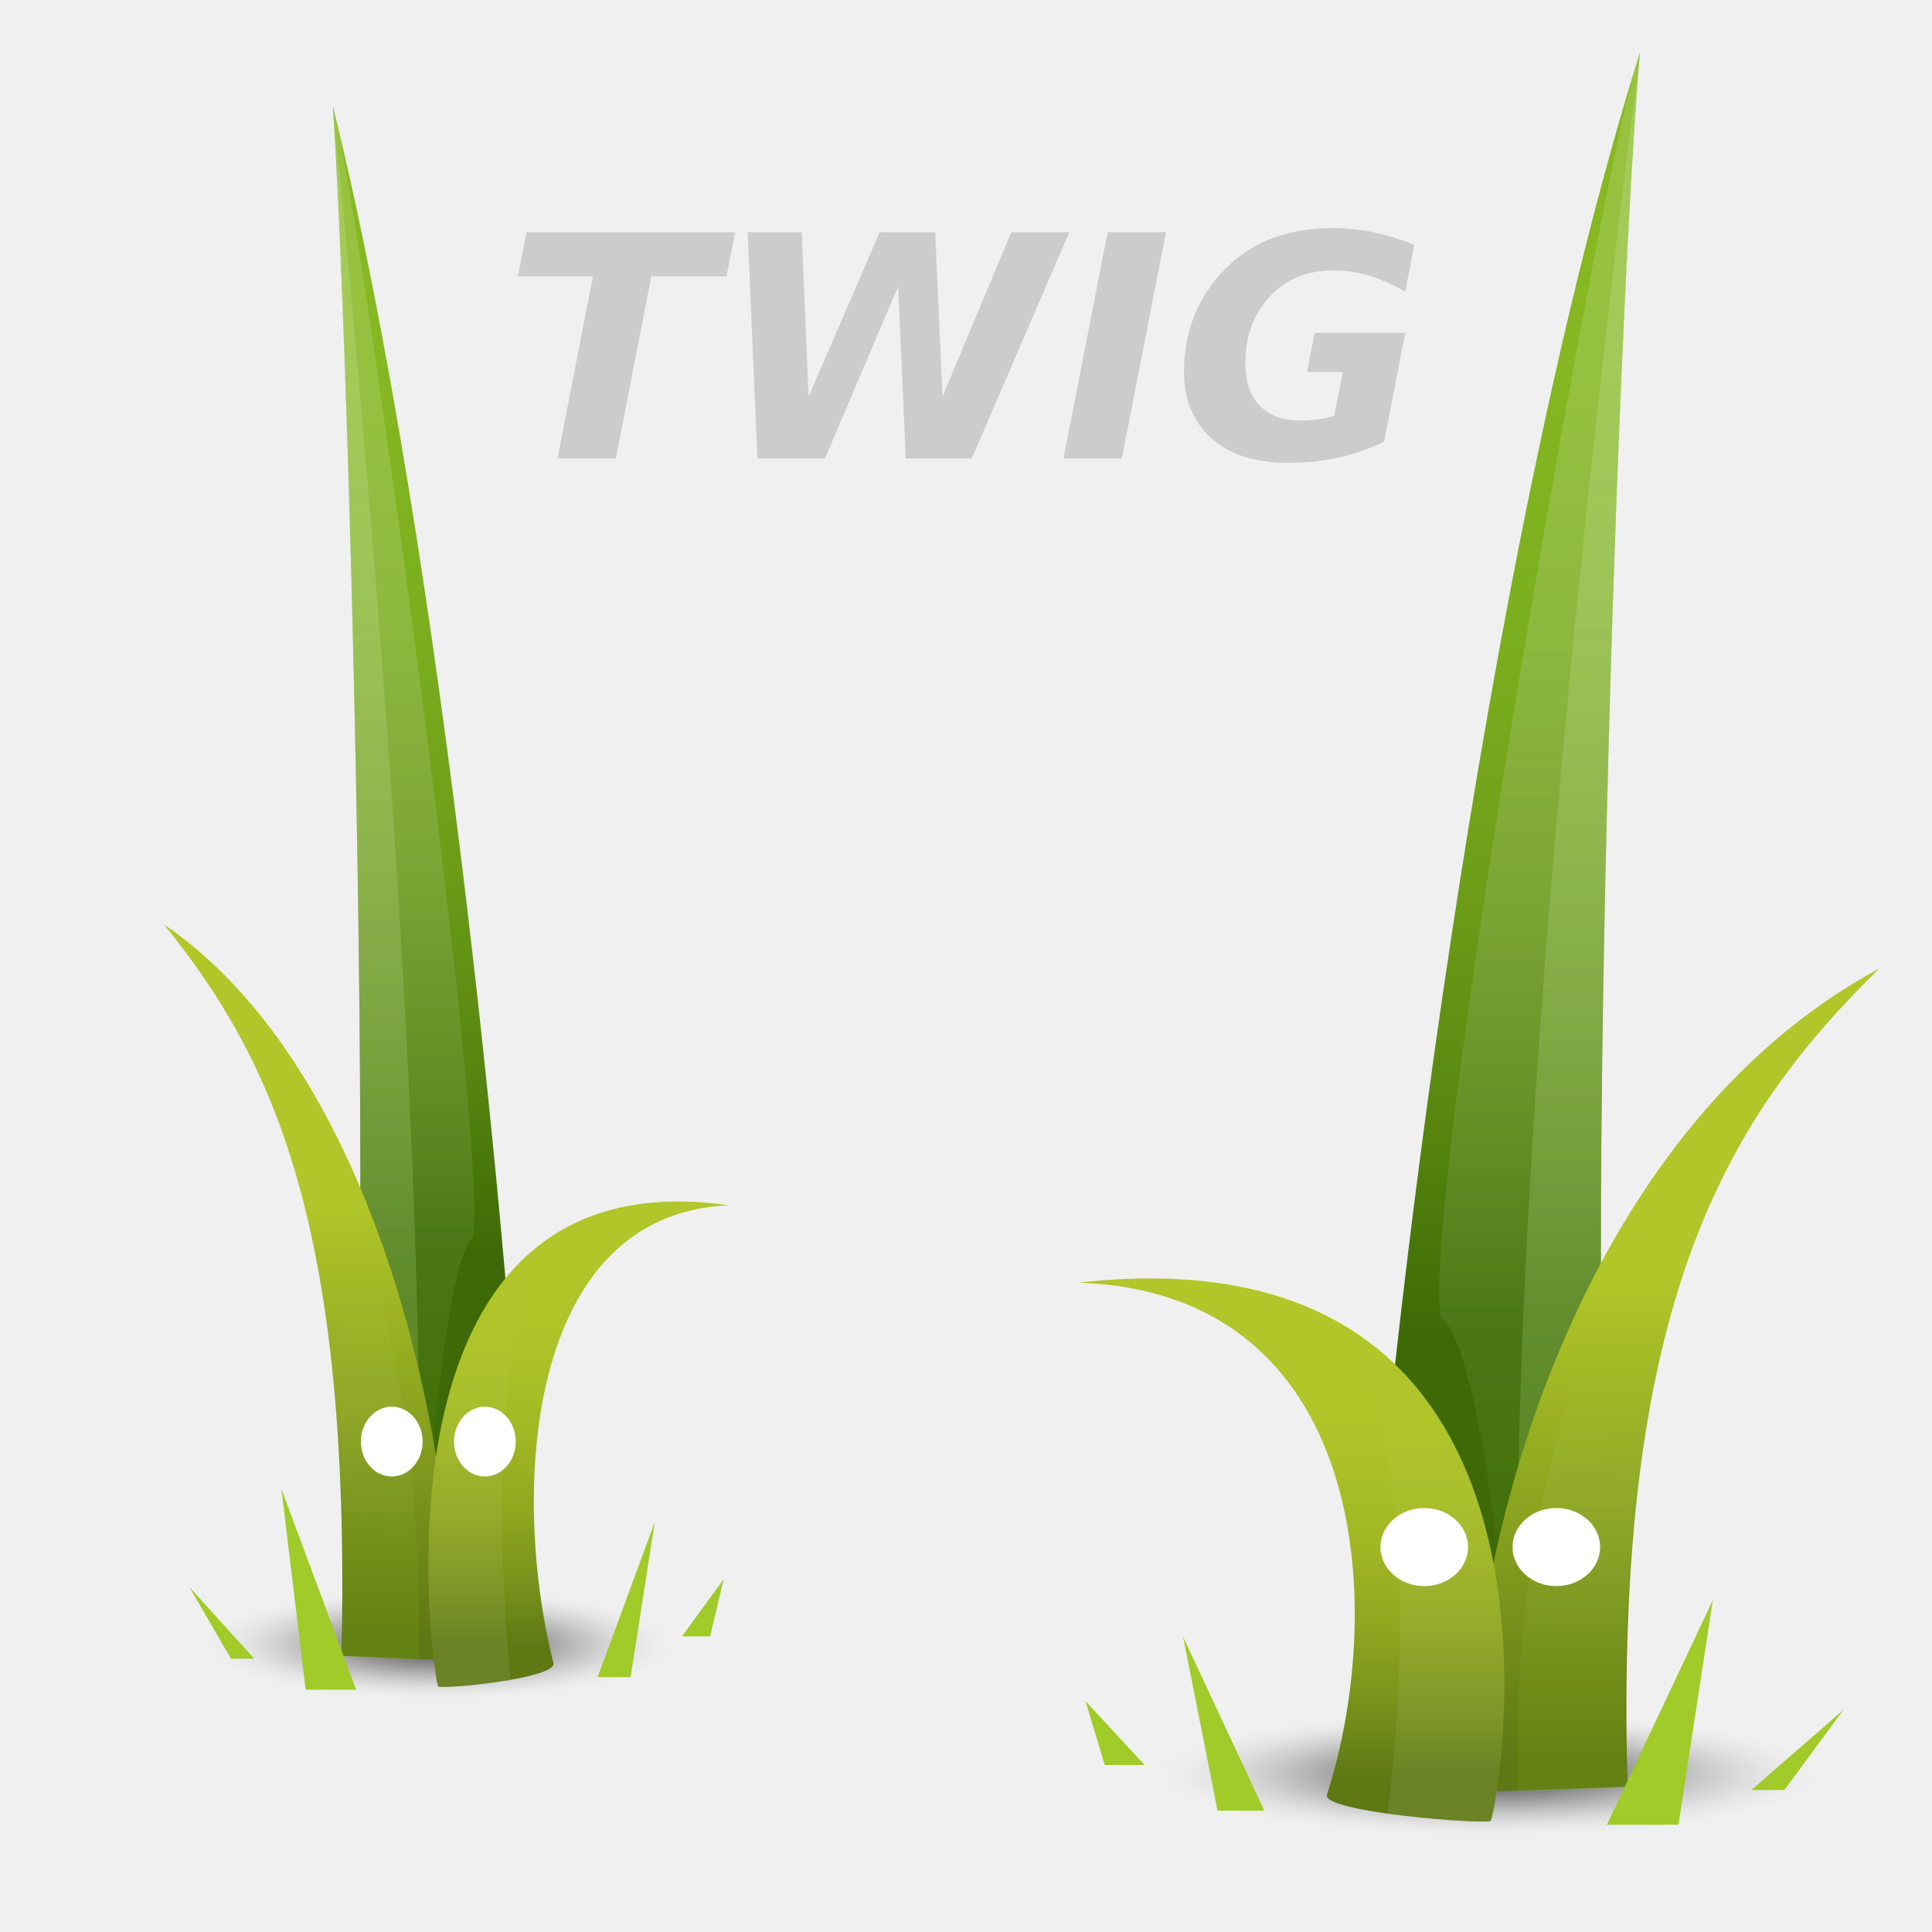
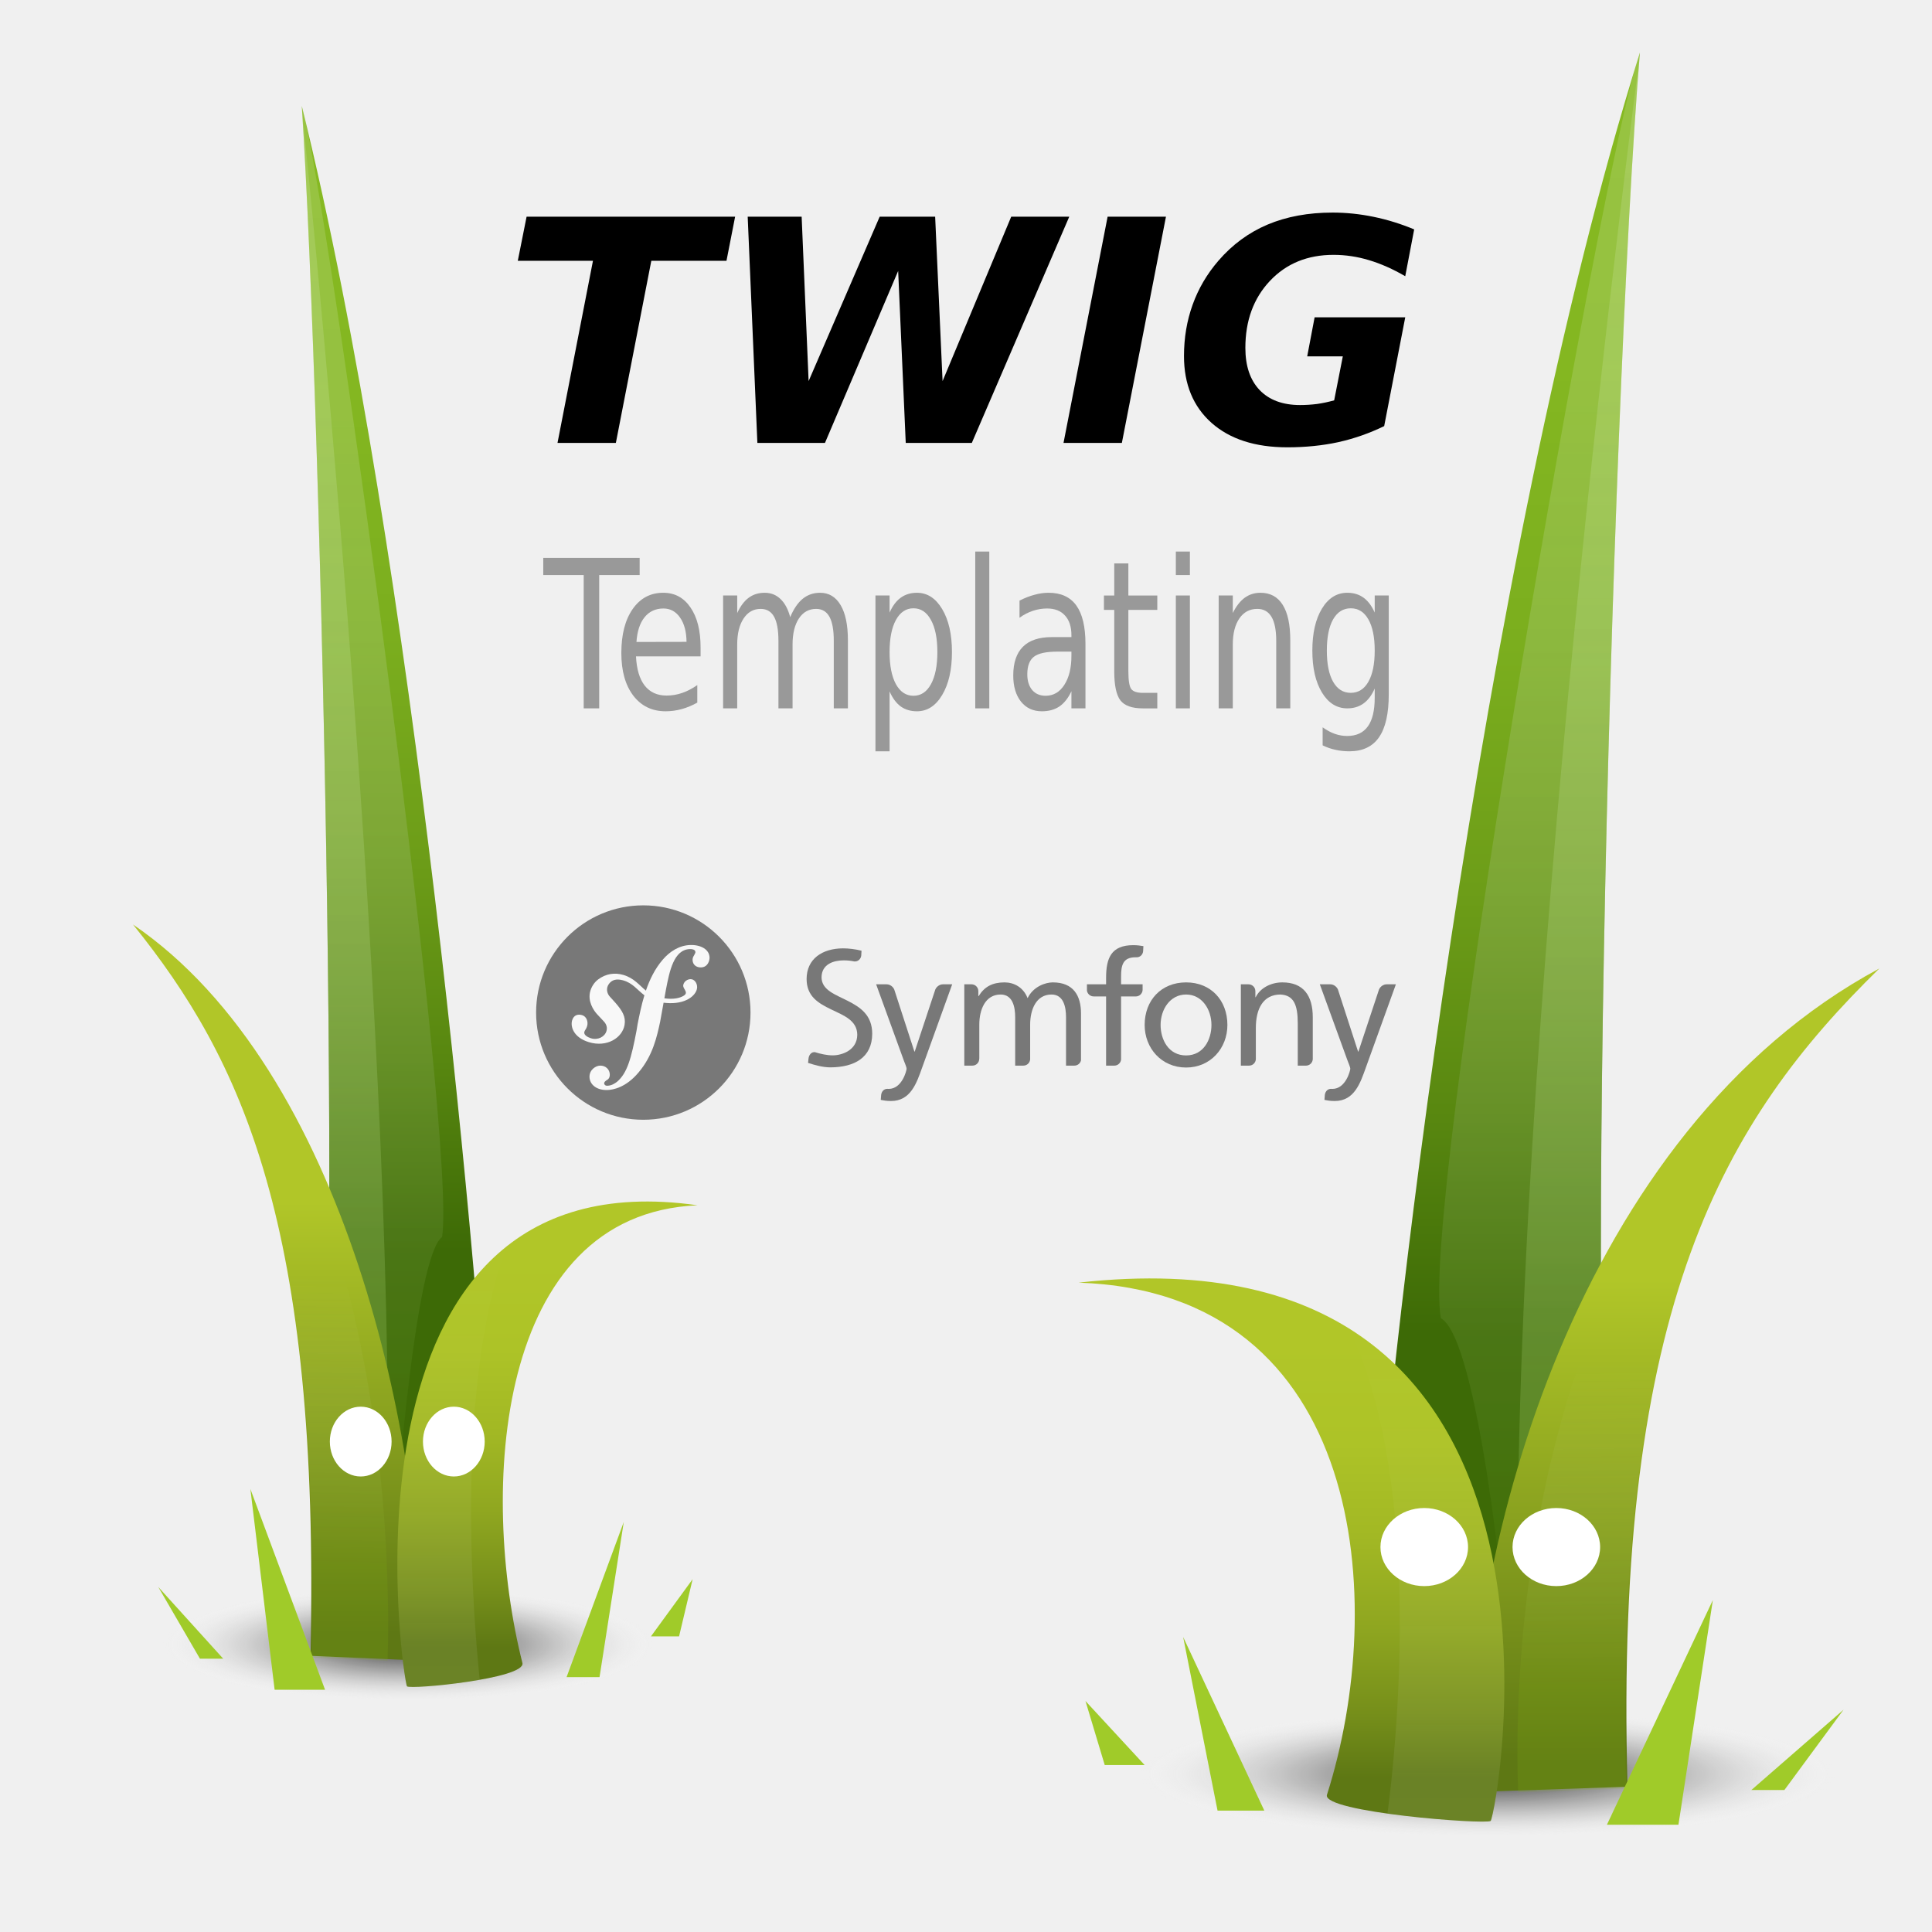
- <svg xmlns="http://www.w3.org/2000/svg" xmlns:xlink="http://www.w3.org/1999/xlink" width="249" height="249" viewBox="0 0 249 249" version="1.1" id="twig">
+ <svg xmlns="http://www.w3.org/2000/svg" xmlns:xlink="http://www.w3.org/1999/xlink" id="twig-logo" version="1.1" viewBox="0 0 249 249" height="249" width="249">
  <defs id="defs108">
-     <radialGradient xlink:href="#a" id="radialGradient3916" gradientUnits="userSpaceOnUse" gradientTransform="matrix(1,0,0,0.237,0,167.96)" cx="124.016" cy="220.12" r="32.624" />
-     <linearGradient xlink:href="#b" id="linearGradient3918" gradientUnits="userSpaceOnUse" x1="122.474" y1="169.425" x2="122.474" y2="14.673" />
-     <linearGradient xlink:href="#c" id="linearGradient3920" gradientUnits="userSpaceOnUse" x1="115.779" y1="204.597" x2="115.779" y2="22.097" />
-     <linearGradient xlink:href="#d" id="linearGradient3922" gradientUnits="userSpaceOnUse" x1="119.343" y1="195.483" x2="119.343" y2="32.756" />
-     <linearGradient xlink:href="#e" id="linearGradient3924" gradientUnits="userSpaceOnUse" x1="107.103" y1="218.778" x2="107.103" y2="163.132" />
-     <linearGradient xlink:href="#f" id="linearGradient3926" gradientUnits="userSpaceOnUse" x1="105.216" y1="209.459" x2="106.073" y2="164.638" />
-     <linearGradient xlink:href="#g" id="linearGradient3928" gradientUnits="userSpaceOnUse" x1="141.883" y1="220.544" x2="141.883" y2="170.463" />
-     <linearGradient xlink:href="#h" id="linearGradient3930" gradientUnits="userSpaceOnUse" x1="129.596" y1="224.365" x2="129.596" y2="167.578" />
-     <radialGradient xlink:href="#a" id="radialGradient3932" gradientUnits="userSpaceOnUse" gradientTransform="matrix(1,0,0,0.237,0,167.96)" cx="124.016" cy="220.12" r="32.624" />
-     <linearGradient xlink:href="#b" id="linearGradient3934" gradientUnits="userSpaceOnUse" x1="122.474" y1="169.425" x2="122.474" y2="14.673" />
-     <linearGradient xlink:href="#c" id="linearGradient3936" gradientUnits="userSpaceOnUse" x1="115.779" y1="204.597" x2="115.779" y2="22.097" />
-     <linearGradient xlink:href="#d" id="linearGradient3938" gradientUnits="userSpaceOnUse" x1="119.343" y1="195.483" x2="119.343" y2="32.756" />
-     <linearGradient xlink:href="#e" id="linearGradient3940" gradientUnits="userSpaceOnUse" x1="107.103" y1="218.778" x2="107.103" y2="163.132" />
-     <linearGradient xlink:href="#f" id="linearGradient3942" gradientUnits="userSpaceOnUse" x1="105.216" y1="209.459" x2="106.073" y2="164.638" />
-     <linearGradient xlink:href="#g" id="linearGradient3944" gradientUnits="userSpaceOnUse" x1="141.883" y1="220.544" x2="141.883" y2="170.463" />
-     <linearGradient xlink:href="#h" id="linearGradient3946" gradientUnits="userSpaceOnUse" x1="129.596" y1="224.365" x2="129.596" y2="167.578" />
+     <radialGradient r="32.624" cy="220.12" cx="124.016" gradientTransform="matrix(1,0,0,0.237,0,167.96)" gradientUnits="userSpaceOnUse" id="radialGradient3916" xlink:href="#a" />
+     <linearGradient y2="14.673" x2="122.474" y1="169.425" x1="122.474" gradientUnits="userSpaceOnUse" id="linearGradient3918" xlink:href="#b" />
+     <linearGradient y2="22.097" x2="115.779" y1="204.597" x1="115.779" gradientUnits="userSpaceOnUse" id="linearGradient3920" xlink:href="#c" />
+     <linearGradient y2="32.756" x2="119.343" y1="195.483" x1="119.343" gradientUnits="userSpaceOnUse" id="linearGradient3922" xlink:href="#d" />
+     <linearGradient y2="163.132" x2="107.103" y1="218.778" x1="107.103" gradientUnits="userSpaceOnUse" id="linearGradient3924" xlink:href="#e" />
+     <linearGradient y2="164.638" x2="106.073" y1="209.459" x1="105.216" gradientUnits="userSpaceOnUse" id="linearGradient3926" xlink:href="#f" />
+     <linearGradient y2="170.463" x2="141.883" y1="220.544" x1="141.883" gradientUnits="userSpaceOnUse" id="linearGradient3928" xlink:href="#g" />
+     <linearGradient y2="167.578" x2="129.596" y1="224.365" x1="129.596" gradientUnits="userSpaceOnUse" id="linearGradient3930" xlink:href="#h" />
+     <radialGradient r="32.624" cy="220.12" cx="124.016" gradientTransform="matrix(1,0,0,0.237,0,167.96)" gradientUnits="userSpaceOnUse" id="radialGradient3932" xlink:href="#a" />
+     <linearGradient y2="14.673" x2="122.474" y1="169.425" x1="122.474" gradientUnits="userSpaceOnUse" id="linearGradient3934" xlink:href="#b" />
+     <linearGradient y2="22.097" x2="115.779" y1="204.597" x1="115.779" gradientUnits="userSpaceOnUse" id="linearGradient3936" xlink:href="#c" />
+     <linearGradient y2="32.756" x2="119.343" y1="195.483" x1="119.343" gradientUnits="userSpaceOnUse" id="linearGradient3938" xlink:href="#d" />
+     <linearGradient y2="163.132" x2="107.103" y1="218.778" x1="107.103" gradientUnits="userSpaceOnUse" id="linearGradient3940" xlink:href="#e" />
+     <linearGradient y2="164.638" x2="106.073" y1="209.459" x1="105.216" gradientUnits="userSpaceOnUse" id="linearGradient3942" xlink:href="#f" />
+     <linearGradient y2="170.463" x2="141.883" y1="220.544" x1="141.883" gradientUnits="userSpaceOnUse" id="linearGradient3944" xlink:href="#g" />
+     <linearGradient y2="167.578" x2="129.596" y1="224.365" x1="129.596" gradientUnits="userSpaceOnUse" id="linearGradient3946" xlink:href="#h" />
  </defs>
-   <radialGradient id="a" cx="124.016" cy="220.12" r="32.624" gradientTransform="matrix(1 0 0 .237 0 167.96)" gradientUnits="userSpaceOnUse">
-     <stop offset="0" stop-color="#323232" stop-opacity=".92" id="stop2" />
-     <stop offset=".13" stop-color="#363636" stop-opacity=".797" id="stop4" />
-     <stop offset=".267" stop-color="#434343" stop-opacity=".669" id="stop6" />
-     <stop offset=".406" stop-color="#585858" stop-opacity=".537" id="stop8" />
-     <stop offset=".546" stop-color="#757575" stop-opacity=".405" id="stop10" />
-     <stop offset=".689" stop-color="#9B9B9B" stop-opacity=".27" id="stop12" />
-     <stop offset=".832" stop-color="#C9C9C9" stop-opacity=".135" id="stop14" />
-     <stop offset=".976" stop-color="#FFF" stop-opacity="0" id="stop16" />
+   <radialGradient gradientUnits="userSpaceOnUse" gradientTransform="matrix(1 0 0 .237 0 167.96)" r="32.624" cy="220.12" cx="124.016" id="a">
+     <stop id="stop2" stop-opacity=".92" stop-color="#323232" offset="0" />
+     <stop id="stop4" stop-opacity=".797" stop-color="#363636" offset=".13" />
+     <stop id="stop6" stop-opacity=".669" stop-color="#434343" offset=".267" />
+     <stop id="stop8" stop-opacity=".537" stop-color="#585858" offset=".406" />
+     <stop id="stop10" stop-opacity=".405" stop-color="#757575" offset=".546" />
+     <stop id="stop12" stop-opacity=".27" stop-color="#9B9B9B" offset=".689" />
+     <stop id="stop14" stop-opacity=".135" stop-color="#C9C9C9" offset=".832" />
+     <stop id="stop16" stop-opacity="0" stop-color="#FFF" offset=".976" />
  </radialGradient>
-   <linearGradient id="b" gradientUnits="userSpaceOnUse" x1="122.474" y1="169.425" x2="122.474" y2="14.673">
-     <stop offset="0" stop-color="#3D6A06" id="stop21" />
-     <stop offset=".16" stop-color="#588710" id="stop23" />
-     <stop offset=".33" stop-color="#6D9D18" id="stop25" />
-     <stop offset=".513" stop-color="#7BAE1E" id="stop27" />
-     <stop offset=".721" stop-color="#84B721" id="stop29" />
-     <stop offset="1" stop-color="#87BA22" id="stop31" />
+   <linearGradient y2="14.673" x2="122.474" y1="169.425" x1="122.474" gradientUnits="userSpaceOnUse" id="b">
+     <stop id="stop21" stop-color="#3D6A06" offset="0" />
+     <stop id="stop23" stop-color="#588710" offset=".16" />
+     <stop id="stop25" stop-color="#6D9D18" offset=".33" />
+     <stop id="stop27" stop-color="#7BAE1E" offset=".513" />
+     <stop id="stop29" stop-color="#84B721" offset=".721" />
+     <stop id="stop31" stop-color="#87BA22" offset="1" />
  </linearGradient>
-   <linearGradient id="c" gradientUnits="userSpaceOnUse" x1="115.779" y1="204.597" x2="115.779" y2="22.097">
-     <stop offset="0" stop-color="#BBE882" id="stop36" />
-     <stop offset=".145" stop-color="#BEE988" stop-opacity=".918" id="stop38" />
-     <stop offset=".344" stop-color="#C8EC9A" stop-opacity=".804" id="stop40" />
-     <stop offset=".576" stop-color="#D8F2B7" stop-opacity=".672" id="stop42" />
-     <stop offset=".83" stop-color="#EEF9E0" stop-opacity=".527" id="stop44" />
-     <stop offset="1" stop-color="#FFF" stop-opacity=".43" id="stop46" />
+   <linearGradient y2="22.097" x2="115.779" y1="204.597" x1="115.779" gradientUnits="userSpaceOnUse" id="c">
+     <stop id="stop36" stop-color="#BBE882" offset="0" />
+     <stop id="stop38" stop-opacity=".918" stop-color="#BEE988" offset=".145" />
+     <stop id="stop40" stop-opacity=".804" stop-color="#C8EC9A" offset=".344" />
+     <stop id="stop42" stop-opacity=".672" stop-color="#D8F2B7" offset=".576" />
+     <stop id="stop44" stop-opacity=".527" stop-color="#EEF9E0" offset=".83" />
+     <stop id="stop46" stop-opacity=".43" stop-color="#FFF" offset="1" />
  </linearGradient>
-   <linearGradient id="d" gradientUnits="userSpaceOnUse" x1="119.343" y1="195.483" x2="119.343" y2="32.756">
-     <stop offset="0" stop-color="#48790B" id="stop51" />
-     <stop offset=".822" stop-color="#FFF" stop-opacity=".43" id="stop53" />
+   <linearGradient y2="32.756" x2="119.343" y1="195.483" x1="119.343" gradientUnits="userSpaceOnUse" id="d">
+     <stop id="stop51" stop-color="#48790B" offset="0" />
+     <stop id="stop53" stop-opacity=".43" stop-color="#FFF" offset=".822" />
  </linearGradient>
-   <g id="g3850" transform="translate(-67.32987,-8.189158)">
-     <ellipse id="ellipse19" ry="7.039" rx="34.084" cy="220.12" cx="124.016" style="fill:url(#radialGradient3932)" />
-     <path id="path34" d="m 111.974,204.341 h 22.75 c -1.389,-29.562 -9.992,-123.875 -24.5,-182.5 2.625,40.25 5.5,174 1.75,182.5 z" style="fill:url(#linearGradient3934)" />
-     <path id="path49" d="m 111.974,204.597 h 9.284 c 1.14,-66.734 -11.034,-182.5 -11.034,-182.5 2.625,40.25 5.5,174 1.75,182.5 z" style="opacity:0.28;fill:url(#linearGradient3936)" />
-     <path id="path56" d="m 112.814,199.318 9.66,2.809 c 0,0 2.368,-32.052 5.832,-34.501 1.868,-12.285 -13.484,-124.622 -17.574,-143.701 -0.169,-0.698 -0.337,-1.396 -0.508,-2.084 2.394,36.708 4.995,151.167 2.59,177.477 z" style="opacity:0.33;fill:url(#linearGradient3938)" />
+   <g transform="translate(-71.32987,-8.189158)" id="g3850">
+     <ellipse style="fill:url(#radialGradient3932)" cx="124.016" cy="220.12" rx="34.084" ry="7.039" id="ellipse19" />
+     <path style="fill:url(#linearGradient3934)" d="m 111.974,204.341 h 22.75 c -1.389,-29.562 -9.992,-123.875 -24.5,-182.5 2.625,40.25 5.5,174 1.75,182.5 z" id="path34" />
+     <path style="opacity:0.28;fill:url(#linearGradient3936)" d="m 111.974,204.597 h 9.284 c 1.14,-66.734 -11.034,-182.5 -11.034,-182.5 2.625,40.25 5.5,174 1.75,182.5 z" id="path49" />
+     <path style="opacity:0.33;fill:url(#linearGradient3938)" d="m 112.814,199.318 9.66,2.809 c 0,0 2.368,-32.052 5.832,-34.501 1.868,-12.285 -13.484,-124.622 -17.574,-143.701 -0.169,-0.698 -0.337,-1.396 -0.508,-2.084 2.394,36.708 4.995,151.167 2.59,177.477 z" id="path56" />
    <g id="g74">
-       <linearGradient y2="163.132" x2="107.103" y1="218.778" x1="107.103" gradientUnits="userSpaceOnUse" id="e">
-         <stop id="stop58" stop-color="#5E7814" offset="0" />
-         <stop id="stop60" stop-color="#8AA21F" offset=".509" />
-         <stop id="stop62" stop-color="#B1C628" offset="1" />
+       <linearGradient id="e" gradientUnits="userSpaceOnUse" x1="107.103" y1="218.778" x2="107.103" y2="163.132">
+         <stop offset="0" stop-color="#5E7814" id="stop58" />
+         <stop offset=".509" stop-color="#8AA21F" id="stop60" />
+         <stop offset="1" stop-color="#B1C628" id="stop62" />
      </linearGradient>
-       <path id="path65" d="m 111.349,221.591 14.375,0.625 c 0.344,-27.891 -9.75,-76.125 -37.25,-94.875 14,17.375 24.125,38.625 22.875,94.25 z" style="fill:url(#linearGradient3940)" />
-       <linearGradient y2="164.638" x2="106.073" y1="209.459" x1="105.216" gradientUnits="userSpaceOnUse" id="f">
-         <stop id="stop67" stop-color="#82AF10" offset="0" />
-         <stop id="stop69" stop-opacity="0" stop-color="#FFF" offset=".822" />
+       <path style="fill:url(#linearGradient3940)" d="m 111.349,221.591 14.375,0.625 c 0.344,-27.891 -9.75,-76.125 -37.25,-94.875 14,17.375 24.125,38.625 22.875,94.25 z" id="path65" />
+       <linearGradient id="f" gradientUnits="userSpaceOnUse" x1="105.216" y1="209.459" x2="106.073" y2="164.638">
+         <stop offset="0" stop-color="#82AF10" id="stop67" />
+         <stop offset=".822" stop-color="#FFF" stop-opacity="0" id="stop69" />
      </linearGradient>
-       <path id="path72" d="m 90.414,129.87 c 13.041,16.991 22.242,38.75 21.047,91.919 l 9.825,0.427 c 0.345,-10.73 0.594,-67.31 -30.872,-92.346 z" style="opacity:0.17;fill:url(#linearGradient3942)" />
+       <path style="opacity:0.17;fill:url(#linearGradient3942)" d="m 90.414,129.87 c 13.041,16.991 22.242,38.75 21.047,91.919 l 9.825,0.427 c 0.345,-10.73 0.594,-67.31 -30.872,-92.346 z" id="path72" />
    </g>
    <g id="g98">
-       <linearGradient y2="170.463" x2="141.883" y1="220.544" x1="141.883" gradientUnits="userSpaceOnUse" id="g">
-         <stop id="stop76" stop-color="#5E7814" offset="0" />
-         <stop id="stop78" stop-color="#758E1A" offset=".142" />
-         <stop id="stop80" stop-color="#8FA620" offset=".345" />
-         <stop id="stop82" stop-color="#A2B824" offset=".553" />
-         <stop id="stop84" stop-color="#ADC327" offset=".768" />
-         <stop id="stop86" stop-color="#B1C628" offset="1" />
+       <linearGradient id="g" gradientUnits="userSpaceOnUse" x1="141.883" y1="220.544" x2="141.883" y2="170.463">
+         <stop offset="0" stop-color="#5E7814" id="stop76" />
+         <stop offset=".142" stop-color="#758E1A" id="stop78" />
+         <stop offset=".345" stop-color="#8FA620" id="stop80" />
+         <stop offset=".553" stop-color="#A2B824" id="stop82" />
+         <stop offset=".768" stop-color="#ADC327" id="stop84" />
+         <stop offset="1" stop-color="#B1C628" id="stop86" />
      </linearGradient>
-       <path id="path89" d="m 138.662,222.528 c 0.446,2.001 -14.375,3.438 -14.875,3 -0.5,-0.438 -10.75,-68.875 37.438,-62 -26.126,1.125 -28.125,36.938 -22.563,59 z" style="fill:url(#linearGradient3944)" />
-       <linearGradient y2="167.578" x2="129.596" y1="224.365" x1="129.596" gradientUnits="userSpaceOnUse" id="h">
-         <stop id="stop91" stop-color="#FFF" offset="0" />
-         <stop id="stop93" stop-opacity="0" stop-color="#FFF" offset="1" />
+       <path style="fill:url(#linearGradient3944)" d="m 138.662,222.528 c 0.446,2.001 -14.375,3.438 -14.875,3 -0.5,-0.438 -10.75,-68.875 37.438,-62 -26.126,1.125 -28.125,36.938 -22.563,59 z" id="path89" />
+       <linearGradient id="h" gradientUnits="userSpaceOnUse" x1="129.596" y1="224.365" x2="129.596" y2="167.578">
+         <stop offset="0" stop-color="#FFF" id="stop91" />
+         <stop offset="1" stop-color="#FFF" stop-opacity="0" id="stop93" />
      </linearGradient>
-       <path id="path96" d="m 123.784,225.528 c 0.286,0.25 5.257,-0.113 9.377,-0.845 -0.612,-5.772 -3.524,-37.259 3.489,-55.863 -19.457,15.409 -13.253,56.37 -12.866,56.708 z" style="opacity:0.08;fill:url(#linearGradient3946)" />
+       <path style="opacity:0.08;fill:url(#linearGradient3946)" d="m 123.784,225.528 c 0.286,0.25 5.257,-0.113 9.377,-0.845 -0.612,-5.772 -3.524,-37.259 3.489,-55.863 -19.457,15.409 -13.253,56.37 -12.866,56.708 z" id="path96" />
    </g>
-     <g id="g102" style="fill:#a0cb29">
-       <path id="path100" d="m 91.724,212.716 5.375,9.25 h 3 m 6.625,4 h 6.5 l -9.625,-25.875 m 40.75,24.25 h 4.25 l 3.125,-20 m 3.5,14.75 h 3.625 l 1.75,-7.375" />
+     <g style="fill:#a0cb29" id="g102">
+       <path d="m 91.724,212.716 5.375,9.25 h 3 m 6.625,4 h 6.5 l -9.625,-25.875 m 40.75,24.25 h 4.25 l 3.125,-20 m 3.5,14.75 h 3.625 l 1.75,-7.375" id="path100" />
    </g>
-     <ellipse ry="4.498" rx="3.979" cy="193.983" cx="117.82" id="path3815" style="fill:#ffffff" />
-     <ellipse style="fill:#ffffff" id="ellipse3817" cx="129.82" cy="193.983" rx="3.979" ry="4.498" />
+     <ellipse style="fill:#ffffff" id="path3815" cx="117.82" cy="193.983" rx="3.979" ry="4.498" />
+     <ellipse ry="4.498" rx="3.979" cy="193.983" cx="129.82" id="ellipse3817" style="fill:#ffffff" />
  </g>
-   <g id="g3914" transform="matrix(-1.418549,0,0,1.118953,367.7154,-17.66957)">
-     <ellipse cx="124.016" cy="220.12" rx="34.084" ry="7.039" id="ellipse3852" style="fill:url(#radialGradient3916)" />
-     <path d="m 111.974,204.341 h 22.75 c -1.389,-29.562 -9.992,-123.875 -24.5,-182.5 2.625,40.25 5.5,174 1.75,182.5 z" id="path3854" style="fill:url(#linearGradient3918)" />
-     <path d="m 111.974,204.597 h 9.284 c 1.14,-66.734 -11.034,-182.5 -11.034,-182.5 2.625,40.25 5.5,174 1.75,182.5 z" id="path3856" style="opacity:0.28;fill:url(#linearGradient3920)" />
-     <path d="m 112.814,199.318 9.66,2.809 c 0,0 2.368,-32.052 5.832,-34.501 1.868,-12.285 -13.484,-124.622 -17.574,-143.701 -0.169,-0.698 -0.337,-1.396 -0.508,-2.084 2.394,36.708 4.995,151.167 2.59,177.477 z" id="path3858" style="opacity:0.33;fill:url(#linearGradient3922)" />
+   <g transform="matrix(-1.418549,0,0,1.118953,367.7154,-17.66957)" id="g3914">
+     <ellipse style="fill:url(#radialGradient3916)" id="ellipse3852" ry="7.039" rx="34.084" cy="220.12" cx="124.016" />
+     <path style="fill:url(#linearGradient3918)" id="path3854" d="m 111.974,204.341 h 22.75 c -1.389,-29.562 -9.992,-123.875 -24.5,-182.5 2.625,40.25 5.5,174 1.75,182.5 z" />
+     <path style="opacity:0.28;fill:url(#linearGradient3920)" id="path3856" d="m 111.974,204.597 h 9.284 c 1.14,-66.734 -11.034,-182.5 -11.034,-182.5 2.625,40.25 5.5,174 1.75,182.5 z" />
+     <path style="opacity:0.33;fill:url(#linearGradient3922)" id="path3858" d="m 112.814,199.318 9.66,2.809 c 0,0 2.368,-32.052 5.832,-34.501 1.868,-12.285 -13.484,-124.622 -17.574,-143.701 -0.169,-0.698 -0.337,-1.396 -0.508,-2.084 2.394,36.708 4.995,151.167 2.59,177.477 z" />
    <g id="g3878">
-       <linearGradient id="linearGradient3866" gradientUnits="userSpaceOnUse" x1="107.103" y1="218.778" x2="107.103" y2="163.132">
-         <stop offset="0" stop-color="#5E7814" id="stop3860" />
-         <stop offset=".509" stop-color="#8AA21F" id="stop3862" />
-         <stop offset="1" stop-color="#B1C628" id="stop3864" />
+       <linearGradient y2="163.132" x2="107.103" y1="218.778" x1="107.103" gradientUnits="userSpaceOnUse" id="linearGradient3866">
+         <stop id="stop3860" stop-color="#5E7814" offset="0" />
+         <stop id="stop3862" stop-color="#8AA21F" offset=".509" />
+         <stop id="stop3864" stop-color="#B1C628" offset="1" />
      </linearGradient>
-       <path d="m 111.349,221.591 14.375,0.625 c 0.344,-27.891 -9.75,-76.125 -37.25,-94.875 14,17.375 24.125,38.625 22.875,94.25 z" id="path3868" style="fill:url(#linearGradient3924)" />
-       <linearGradient id="linearGradient3874" gradientUnits="userSpaceOnUse" x1="105.216" y1="209.459" x2="106.073" y2="164.638">
-         <stop offset="0" stop-color="#82AF10" id="stop3870" />
-         <stop offset=".822" stop-color="#FFF" stop-opacity="0" id="stop3872" />
+       <path style="fill:url(#linearGradient3924)" id="path3868" d="m 111.349,221.591 14.375,0.625 c 0.344,-27.891 -9.75,-76.125 -37.25,-94.875 14,17.375 24.125,38.625 22.875,94.25 z" />
+       <linearGradient y2="164.638" x2="106.073" y1="209.459" x1="105.216" gradientUnits="userSpaceOnUse" id="linearGradient3874">
+         <stop id="stop3870" stop-color="#82AF10" offset="0" />
+         <stop id="stop3872" stop-opacity="0" stop-color="#FFF" offset=".822" />
      </linearGradient>
-       <path d="m 90.414,129.87 c 13.041,16.991 22.242,38.75 21.047,91.919 l 9.825,0.427 c 0.345,-10.73 0.594,-67.31 -30.872,-92.346 z" id="path3876" style="opacity:0.17;fill:url(#linearGradient3926)" />
+       <path style="opacity:0.17;fill:url(#linearGradient3926)" id="path3876" d="m 90.414,129.87 c 13.041,16.991 22.242,38.75 21.047,91.919 l 9.825,0.427 c 0.345,-10.73 0.594,-67.31 -30.872,-92.346 z" />
    </g>
    <g id="g3904">
-       <linearGradient id="linearGradient3892" gradientUnits="userSpaceOnUse" x1="141.883" y1="220.544" x2="141.883" y2="170.463">
-         <stop offset="0" stop-color="#5E7814" id="stop3880" />
-         <stop offset=".142" stop-color="#758E1A" id="stop3882" />
-         <stop offset=".345" stop-color="#8FA620" id="stop3884" />
-         <stop offset=".553" stop-color="#A2B824" id="stop3886" />
-         <stop offset=".768" stop-color="#ADC327" id="stop3888" />
-         <stop offset="1" stop-color="#B1C628" id="stop3890" />
+       <linearGradient y2="170.463" x2="141.883" y1="220.544" x1="141.883" gradientUnits="userSpaceOnUse" id="linearGradient3892">
+         <stop id="stop3880" stop-color="#5E7814" offset="0" />
+         <stop id="stop3882" stop-color="#758E1A" offset=".142" />
+         <stop id="stop3884" stop-color="#8FA620" offset=".345" />
+         <stop id="stop3886" stop-color="#A2B824" offset=".553" />
+         <stop id="stop3888" stop-color="#ADC327" offset=".768" />
+         <stop id="stop3890" stop-color="#B1C628" offset="1" />
      </linearGradient>
-       <path d="m 138.662,222.528 c 0.446,2.001 -14.375,3.438 -14.875,3 -0.5,-0.438 -10.75,-68.875 37.438,-62 -26.126,1.125 -28.125,36.938 -22.563,59 z" id="path3894" style="fill:url(#linearGradient3928)" />
-       <linearGradient id="linearGradient3900" gradientUnits="userSpaceOnUse" x1="129.596" y1="224.365" x2="129.596" y2="167.578">
-         <stop offset="0" stop-color="#FFF" id="stop3896" />
-         <stop offset="1" stop-color="#FFF" stop-opacity="0" id="stop3898" />
+       <path style="fill:url(#linearGradient3928)" id="path3894" d="m 138.662,222.528 c 0.446,2.001 -14.375,3.438 -14.875,3 -0.5,-0.438 -10.75,-68.875 37.438,-62 -26.126,1.125 -28.125,36.938 -22.563,59 z" />
+       <linearGradient y2="167.578" x2="129.596" y1="224.365" x1="129.596" gradientUnits="userSpaceOnUse" id="linearGradient3900">
+         <stop id="stop3896" stop-color="#FFF" offset="0" />
+         <stop id="stop3898" stop-opacity="0" stop-color="#FFF" offset="1" />
      </linearGradient>
-       <path d="m 123.784,225.528 c 0.286,0.25 5.257,-0.113 9.377,-0.845 -0.612,-5.772 -3.524,-37.259 3.489,-55.863 -19.457,15.409 -13.253,56.37 -12.866,56.708 z" id="path3902" style="opacity:0.08;fill:url(#linearGradient3930)" />
+       <path style="opacity:0.08;fill:url(#linearGradient3930)" id="path3902" d="m 123.784,225.528 c 0.286,0.25 5.257,-0.113 9.377,-0.845 -0.612,-5.772 -3.524,-37.259 3.489,-55.863 -19.457,15.409 -13.253,56.37 -12.866,56.708 z" />
    </g>
-     <g id="g3908" style="fill:#a0cb29">
-       <path d="m 91.724,212.716 5.375,9.25 h 3 m 6.625,4 h 6.5 l -9.625,-25.875 m 40.75,24.25 h 4.25 l 3.125,-20 m 3.5,14.75 h 3.625 l 1.75,-7.375" id="path3906" />
+     <g style="fill:#a0cb29" id="g3908">
+       <path id="path3906" d="m 91.724,212.716 5.375,9.25 h 3 m 6.625,4 h 6.5 l -9.625,-25.875 m 40.75,24.25 h 4.25 l 3.125,-20 m 3.5,14.75 h 3.625 l 1.75,-7.375" />
    </g>
-     <ellipse style="fill:#ffffff" id="ellipse3910" cx="117.82" cy="193.983" rx="3.979" ry="4.498" />
-     <ellipse ry="4.498" rx="3.979" cy="193.983" cx="129.82" id="ellipse3912" style="fill:#ffffff" />
+     <ellipse ry="4.498" rx="3.979" cy="193.983" cx="117.82" id="ellipse3910" style="fill:#ffffff" />
+     <ellipse style="fill:#ffffff" id="ellipse3912" cx="129.82" cy="193.983" rx="3.979" ry="4.498" />
  </g>
-   <g id="text120" style="fill:#cccccc;fill-opacity:1;stroke:none" aria-label="TWIG">
-     <path id="path3825" style="fill:#cccccc" d="m 67.869,29.925 h 26.875 l -1.113,5.684 h -9.688 l -4.57,23.477 h -7.52 l 4.57,-23.477 h -9.688 z" />
-     <path id="path3827" style="fill:#cccccc" d="m 96.365,29.925 h 6.953 l 0.898,21.191 9.16,-21.191 h 7.148 l 0.957,21.191 8.848,-21.191 h 7.48 l -12.559,29.16 h -8.516 l -0.977,-22.168 -9.434,22.168 h -8.711 z" />
-     <path id="path3829" style="fill:#cccccc" d="m 142.752,29.925 h 7.52 l -5.684,29.16 h -7.52 z" />
-     <path id="path3831" style="fill:#cccccc" d="m 178.396,56.917 q -2.852,1.387 -5.918,2.07 -3.066,0.664 -6.562,0.664 -6.211,0 -9.766,-3.145 -3.555,-3.164 -3.555,-8.613 0,-3.535 1.113,-6.621 1.113,-3.105 3.32,-5.664 2.695,-3.125 6.348,-4.668 3.672,-1.543 8.379,-1.543 2.617,0 5.273,0.547 2.656,0.547 5.234,1.621 l -1.152,6.035 q -2.383,-1.387 -4.668,-2.07 -2.266,-0.684 -4.57,-0.684 -5.039,0 -8.203,3.359 -3.164,3.359 -3.164,8.633 0,3.496 1.836,5.43 1.855,1.934 5.215,1.934 1.094,0 2.188,-0.137 1.094,-0.156 2.207,-0.469 l 1.113,-5.664 h -4.59 l 0.957,-5.039 h 11.68 z" />
+   <g aria-label="TWIG" style="fill:#000000;fill-opacity:1;stroke:none" id="text120" transform="translate(0,-2)">
+     <path d="m 67.869,29.925 h 26.875 l -1.113,5.684 h -9.688 l -4.57,23.477 h -7.52 l 4.57,-23.477 h -9.688 z" style="fill:#000000" id="path3825" />
+     <path d="m 96.365,29.925 h 6.953 l 0.898,21.191 9.16,-21.191 h 7.148 l 0.957,21.191 8.848,-21.191 h 7.48 l -12.559,29.16 h -8.516 l -0.977,-22.168 -9.434,22.168 h -8.711 z" style="fill:#000000" id="path3827" />
+     <path d="m 142.752,29.925 h 7.52 l -5.684,29.16 h -7.52 z" style="fill:#000000" id="path3829" />
+     <path d="m 178.396,56.917 q -2.852,1.387 -5.918,2.07 -3.066,0.664 -6.562,0.664 -6.211,0 -9.766,-3.145 -3.555,-3.164 -3.555,-8.613 0,-3.535 1.113,-6.621 1.113,-3.105 3.32,-5.664 2.695,-3.125 6.348,-4.668 3.672,-1.543 8.379,-1.543 2.617,0 5.273,0.547 2.656,0.547 5.234,1.621 l -1.152,6.035 q -2.383,-1.387 -4.668,-2.07 -2.266,-0.684 -4.57,-0.684 -5.039,0 -8.203,3.359 -3.164,3.359 -3.164,8.633 0,3.496 1.836,5.43 1.855,1.934 5.215,1.934 1.094,0 2.188,-0.137 1.094,-0.156 2.207,-0.469 l 1.113,-5.664 h -4.59 l 0.957,-5.039 h 11.68 z" style="fill:#000000" id="path3831" />
+   </g>
+   <g transform="matrix(0.7555959,0,0,0.9975519,30.42832,24.29353)" aria-label="Templating" style="fill:#000000;fill-opacity:1;stroke:none" id="text550">
+     <path d="m 52.391,47.726 h 16.445 v 2.214 H 61.935 V 67.166 H 59.292 V 49.94 h -6.901 z" style="fill:#999999" id="path717" />
+     <path d="m 79.227,59.276 v 1.172 H 68.211 q 0.156,2.474 1.484,3.776 1.341,1.289 3.724,1.289 1.38,0 2.669,-0.339 1.302,-0.339 2.578,-1.016 v 2.266 q -1.289,0.547 -2.643,0.833 -1.354,0.286 -2.747,0.286 -3.49,0 -5.534,-2.031 -2.031,-2.031 -2.031,-5.495 0,-3.581 1.927,-5.677 1.94,-2.109 5.221,-2.109 2.943,0 4.648,1.901 1.719,1.888 1.719,5.143 z m -2.396,-0.703 q -0.026,-1.966 -1.107,-3.138 -1.068,-1.172 -2.839,-1.172 -2.005,0 -3.216,1.133 -1.198,1.133 -1.38,3.19 z" style="fill:#999999" id="path719" />
+     <path d="m 94.513,55.383 q 0.898,-1.615 2.148,-2.383 1.25,-0.768 2.943,-0.768 2.279,0 3.516,1.602 1.237,1.589 1.237,4.531 v 8.802 h -2.409 v -8.724 q 0,-2.096 -0.742,-3.112 -0.742,-1.016 -2.266,-1.016 -1.862,0 -2.943,1.237 -1.081,1.237 -1.081,3.372 v 8.242 h -2.409 v -8.724 q 0,-2.109 -0.742,-3.112 -0.742,-1.016 -2.292,-1.016 -1.836,0 -2.917,1.25 -1.081,1.237 -1.081,3.359 v 8.242 H 83.068 V 52.583 h 2.409 v 2.266 q 0.82,-1.341 1.966,-1.979 1.146,-0.638 2.721,-0.638 1.589,0 2.695,0.807 1.12,0.807 1.654,2.344 z" style="fill:#999999" id="path721" />
+     <path d="m 111.466,64.979 v 7.734 h -2.409 V 52.583 h 2.409 v 2.214 q 0.755,-1.302 1.901,-1.927 1.159,-0.638 2.76,-0.638 2.656,0 4.31,2.109 1.667,2.109 1.667,5.547 0,3.438 -1.667,5.547 -1.654,2.109 -4.31,2.109 -1.602,0 -2.76,-0.625 -1.146,-0.638 -1.901,-1.94 z m 8.151,-5.091 q 0,-2.643 -1.094,-4.141 -1.081,-1.51 -2.982,-1.51 -1.901,0 -2.995,1.51 -1.081,1.497 -1.081,4.141 0,2.643 1.081,4.154 1.094,1.497 2.995,1.497 1.901,0 2.982,-1.497 1.094,-1.51 1.094,-4.154 z" style="fill:#999999" id="path723" />
+     <path d="m 126.076,46.906 h 2.396 v 20.26 h -2.396 z" style="fill:#999999" id="path725" />
+     <path d="m 140.099,59.836 q -2.904,0 -4.023,0.664 -1.12,0.664 -1.12,2.266 0,1.276 0.833,2.031 0.846,0.742 2.292,0.742 1.992,0 3.19,-1.406 1.211,-1.419 1.211,-3.763 v -0.534 z m 4.779,-0.99 v 8.32 h -2.396 v -2.214 q -0.82,1.328 -2.044,1.966 -1.224,0.625 -2.995,0.625 -2.24,0 -3.568,-1.25 -1.315,-1.263 -1.315,-3.372 0,-2.461 1.641,-3.711 1.654,-1.25 4.922,-1.25 h 3.359 v -0.234 q 0,-1.654 -1.094,-2.552 -1.081,-0.911 -3.047,-0.911 -1.25,0 -2.435,0.299 -1.185,0.299 -2.279,0.898 v -2.214 q 1.315,-0.508 2.552,-0.755 1.237,-0.26 2.409,-0.26 3.164,0 4.727,1.641 1.562,1.641 1.562,4.974 z" style="fill:#999999" id="path727" />
+     <path d="m 152.195,48.443 v 4.141 h 4.935 v 1.862 h -4.935 v 7.917 q 0,1.784 0.482,2.292 0.495,0.508 1.992,0.508 h 2.461 v 2.005 h -2.461 q -2.773,0 -3.828,-1.029 -1.055,-1.042 -1.055,-3.776 v -7.917 h -1.758 v -1.862 h 1.758 v -4.141 z" style="fill:#999999" id="path729" />
+     <path d="m 160.294,52.583 h 2.396 v 14.583 h -2.396 z m 0,-5.677 h 2.396 v 3.034 h -2.396 z" style="fill:#999999" id="path731" />
+     <path d="m 179.812,58.364 v 8.802 h -2.396 v -8.724 q 0,-2.07 -0.807,-3.099 -0.807,-1.029 -2.422,-1.029 -1.94,0 -3.06,1.237 -1.12,1.237 -1.12,3.372 v 8.242 h -2.409 V 52.583 h 2.409 v 2.266 q 0.859,-1.315 2.018,-1.966 1.172,-0.651 2.695,-0.651 2.513,0 3.802,1.562 1.289,1.549 1.289,4.57 z" style="fill:#999999" id="path733" />
+     <path d="m 194.214,59.706 q 0,-2.604 -1.081,-4.036 -1.068,-1.432 -3.008,-1.432 -1.927,0 -3.008,1.432 -1.068,1.432 -1.068,4.036 0,2.591 1.068,4.023 1.081,1.432 3.008,1.432 1.94,0 3.008,-1.432 1.081,-1.432 1.081,-4.023 z m 2.396,5.651 q 0,3.724 -1.654,5.534 -1.654,1.823 -5.065,1.823 -1.263,0 -2.383,-0.195 -1.12,-0.182 -2.174,-0.573 v -2.331 q 1.055,0.573 2.083,0.846 1.029,0.273 2.096,0.273 2.357,0 3.529,-1.237 1.172,-1.224 1.172,-3.711 v -1.185 q -0.742,1.289 -1.901,1.927 -1.159,0.638 -2.773,0.638 -2.682,0 -4.323,-2.044 -1.641,-2.044 -1.641,-5.417 0,-3.385 1.641,-5.43 1.641,-2.044 4.323,-2.044 1.615,0 2.773,0.638 1.159,0.638 1.901,1.927 v -2.214 h 2.396 z" style="fill:#999999" id="path735" />
+   </g>
+   <g transform="matrix(0.4921875,0,0,0.4921875,54.04065,39.82085)" id="g993">
+     <g style="opacity:0.5" transform="translate(0,126.167)" id="g31">
+       <g style="" id="g11">
+         <circle style="" cx="58.657" cy="58.07" r="28.072" id="circle7" />
+         <path style="fill:#ffffff" d="m 70.93,40.385 c -2.851,0.1 -5.342,1.672 -7.193,3.846 -2.053,2.384 -3.417,5.213 -4.401,8.099 -1.759,-1.442 -3.116,-3.308 -5.938,-4.122 -2.183,-0.627 -4.473,-0.369 -6.58,1.201 -0.999,0.746 -1.686,1.873 -2.013,2.932 -0.848,2.754 0.889,5.205 1.679,6.086 l 1.725,1.846 c 0.356,0.363 1.211,1.309 0.794,2.664 -0.453,1.475 -2.229,2.428 -4.052,1.867 -0.814,-0.252 -1.984,-0.857 -1.721,-1.709 0.108,-0.35 0.358,-0.613 0.493,-0.912 0.123,-0.26 0.181,-0.454 0.218,-0.568 0.333,-1.088 -0.122,-2.502 -1.286,-2.861 -1.087,-0.332 -2.197,-0.068 -2.628,1.329 -0.49,1.591 0.271,4.472 4.344,5.729 4.772,1.467 8.809,-1.133 9.381,-4.521 0.361,-2.122 -0.599,-3.7 -2.354,-5.729 l -1.43,-1.581 c -0.867,-0.867 -1.164,-2.342 -0.268,-3.475 0.757,-0.957 1.834,-1.365 3.601,-0.886 2.577,0.698 3.726,2.487 5.642,3.93 -0.791,2.595 -1.309,5.2 -1.776,7.538 l -0.287,1.74 c -1.371,7.186 -2.416,11.131 -5.134,13.396 -0.547,0.391 -1.331,0.973 -2.51,1.014 -0.619,0.02 -0.818,-0.406 -0.828,-0.592 -0.014,-0.434 0.353,-0.633 0.596,-0.828 0.363,-0.199 0.912,-0.527 0.875,-1.578 -0.041,-1.246 -1.071,-2.324 -2.559,-2.273 -1.117,0.037 -2.816,1.086 -2.752,3.01 0.066,1.984 1.916,3.473 4.706,3.377 1.492,-0.049 4.822,-0.656 8.103,-4.557 3.819,-4.473 4.888,-9.6 5.692,-13.352 l 0.896,-4.953 c 0.499,0.059 1.031,0.1 1.611,0.113 4.757,0.102 7.136,-2.363 7.173,-4.155 0.023,-1.085 -0.712,-2.152 -1.742,-2.128 -0.736,0.021 -1.662,0.511 -1.884,1.529 -0.217,1 1.514,1.902 0.161,2.779 -0.961,0.623 -2.684,1.061 -5.11,0.705 l 0.442,-2.439 c 0.899,-4.624 2.011,-10.312 6.224,-10.449 0.307,-0.016 1.431,0.014 1.457,0.756 0.007,0.248 -0.054,0.312 -0.344,0.88 -0.297,0.442 -0.408,0.819 -0.395,1.253 0.042,1.18 0.939,1.956 2.238,1.91 1.737,-0.057 2.237,-1.748 2.209,-2.618 -0.072,-2.045 -2.226,-3.335 -5.075,-3.243 z" id="path9" />
+       </g>
+       <g style="" id="g29">
+         <g style="" id="g15">
+           <path style="" d="m 200.791,50.172 c 6.474,0 10.813,4.677 10.813,11.147 0,6.097 -4.424,11.146 -10.813,11.146 -6.428,0 -10.852,-5.049 -10.852,-11.146 0,-6.47 4.338,-11.147 10.852,-11.147 z m 0,19.125 c 4.593,0 6.637,-4.176 6.637,-7.978 0,-4.048 -2.463,-7.972 -6.637,-7.972 -4.216,0 -6.68,3.924 -6.68,7.972 0,3.802 2.047,7.978 6.68,7.978 z" id="path13" />
+         </g>
+         <path style="" d="m 189.401,52.154 v -1.481 h -5.638 v -2.024 c 0,-2.881 0.419,-5.055 3.798,-5.055 0.062,0 0.128,0.006 0.193,0.009 0.007,0 0.005,-0.011 0.013,-0.011 0.938,0.068 1.72,-0.695 1.772,-1.633 l 0.068,-1.286 c -0.793,-0.126 -1.63,-0.25 -2.63,-0.25 -5.803,0 -7.138,3.382 -7.138,8.56 v 1.69 h -5.015 v 1.653 c 0.129,0.857 0.863,1.518 1.758,1.518 0.004,0 0.009,0.004 0.014,0.004 h 3.243 v 18.119 h 2.16 c 0.005,0 0.002,0 0.007,0 0.9,0 1.634,-0.678 1.756,-1.541 V 53.848 h 3.926 c 0.924,-0.031 1.667,-0.77 1.713,-1.694 z" id="path17" />
+         <path style="" d="m 137.125,50.673 c -0.006,0 -0.011,0.005 -0.021,0.005 -0.826,0 -1.627,0.568 -1.977,1.337 l -5.399,16.278 h -0.084 l -5.281,-16.27 c -0.346,-0.773 -1.15,-1.346 -1.982,-1.346 -0.01,0 -0.013,-0.005 -0.021,-0.005 h -2.737 l 7.223,19.874 c 0.252,0.711 0.754,1.797 0.754,2.254 0,0.42 -1.17,5.26 -4.679,5.26 -0.086,0 -0.174,-0.01 -0.259,-0.016 -0.895,-0.049 -1.571,0.576 -1.72,1.539 l -0.107,1.359 c 0.71,0.125 1.422,0.293 2.674,0.293 5.176,0 6.721,-4.721 8.184,-8.811 l 7.847,-21.753 h -2.415 z" id="path19" />
+         <path style="" d="m 112.177,54.998 c -3.24,-1.658 -6.787,-2.785 -6.849,-6.121 0.01,-3.543 3.266,-4.474 5.774,-4.471 0.012,-0.002 0.022,-0.002 0.028,-0.002 1.09,0 1.961,0.108 2.812,0.295 0.011,0 0.009,-0.014 0.022,-0.014 0.9,0.066 1.655,-0.637 1.76,-1.523 l 0.072,-1.287 c -1.645,-0.408 -3.364,-0.617 -4.86,-0.617 -5.455,0.034 -9.506,2.779 -9.519,8.018 0.006,4.58 3.092,6.355 6.414,7.963 3.256,1.566 6.821,2.858 6.852,6.639 -0.018,3.943 -3.824,5.396 -6.447,5.402 -1.534,-0.006 -3.199,-0.387 -4.603,-0.83 -0.879,-0.145 -1.6,0.631 -1.715,1.658 l -0.118,1.146 c 1.929,0.623 3.906,1.168 5.895,1.168 0,0 0.002,0 0.004,0 0.005,0 0.012,0 0.018,0 6.112,-0.045 10.862,-2.482 10.881,-8.811 -0.007,-4.882 -3.116,-6.933 -6.421,-8.613 z" id="path21" />
+         <path style="" d="m 171.534,71.967 c 0.003,0 0.003,0 0.005,0 0.847,0 1.554,-0.596 1.731,-1.389 V 58.314 c 0,-4.635 -1.958,-8.143 -7.389,-8.143 -1.92,0 -5.134,1.088 -6.596,4.135 -1.126,-2.881 -3.59,-4.135 -6.051,-4.135 -3.133,0 -5.263,1.127 -6.765,3.592 h -0.084 v -1.324 c -0.012,-0.975 -0.801,-1.762 -1.777,-1.762 -0.009,0 -0.013,-0.005 -0.019,-0.005 h -1.877 v 21.294 h 2.124 c 0.003,0 0.003,0 0.005,0 0.984,0 1.78,-0.799 1.78,-1.781 0,-0.027 0.009,-0.037 0.018,-0.055 v -8.895 c 0,-3.965 1.585,-7.889 5.592,-7.889 3.171,0 3.802,3.297 3.802,5.928 v 12.691 h 2.153 c 0.002,0 0.002,0 0.006,0 0.93,0 1.679,-0.715 1.762,-1.623 v -9.107 c 0,-3.965 1.588,-7.889 5.595,-7.889 3.173,0 3.8,3.297 3.8,5.928 v 12.691 h 2.185 z" id="path23" />
+         <path style="" d="m 232.182,71.967 c 0.002,0 0.002,0 0.005,0 0.957,0 1.728,-0.756 1.773,-1.703 V 59.316 c 0,-5.719 -2.466,-9.145 -7.977,-9.145 -2.964,0 -5.801,1.463 -6.973,3.886 h -0.082 v -1.591 c 0,-0.002 -0.004,-0.002 -0.004,-0.006 0,-0.987 -0.799,-1.783 -1.779,-1.783 -0.011,0 -0.013,-0.005 -0.02,-0.005 h -1.998 v 21.294 h 2.157 c 0,0 0,0 0.004,0 0.934,0 1.691,-0.727 1.763,-1.643 v -8.211 c 0,-5.176 2.006,-8.766 6.473,-8.766 3.427,0.207 4.507,2.627 4.507,7.597 v 11.022 h 2.151 z" id="path25" />
+         <path style="" d="m 253.31,50.673 c -0.01,0 -0.014,0.005 -0.022,0.005 -0.827,0 -1.629,0.568 -1.978,1.337 l -5.397,16.278 h -0.088 l -5.282,-16.27 c -0.346,-0.773 -1.15,-1.346 -1.98,-1.346 -0.008,0 -0.013,-0.005 -0.02,-0.005 h -2.737 l 7.224,19.874 c 0.25,0.711 0.755,1.797 0.755,2.254 0,0.42 -1.171,5.26 -4.681,5.26 -0.085,0 -0.171,-0.01 -0.259,-0.016 -0.895,-0.049 -1.568,0.576 -1.722,1.539 l -0.105,1.359 c 0.709,0.125 1.422,0.293 2.675,0.293 5.176,0 6.72,-4.721 8.184,-8.811 l 7.849,-21.753 h -2.416 z" id="path27" />
+       </g>
+     </g>
  </g>
</svg>
